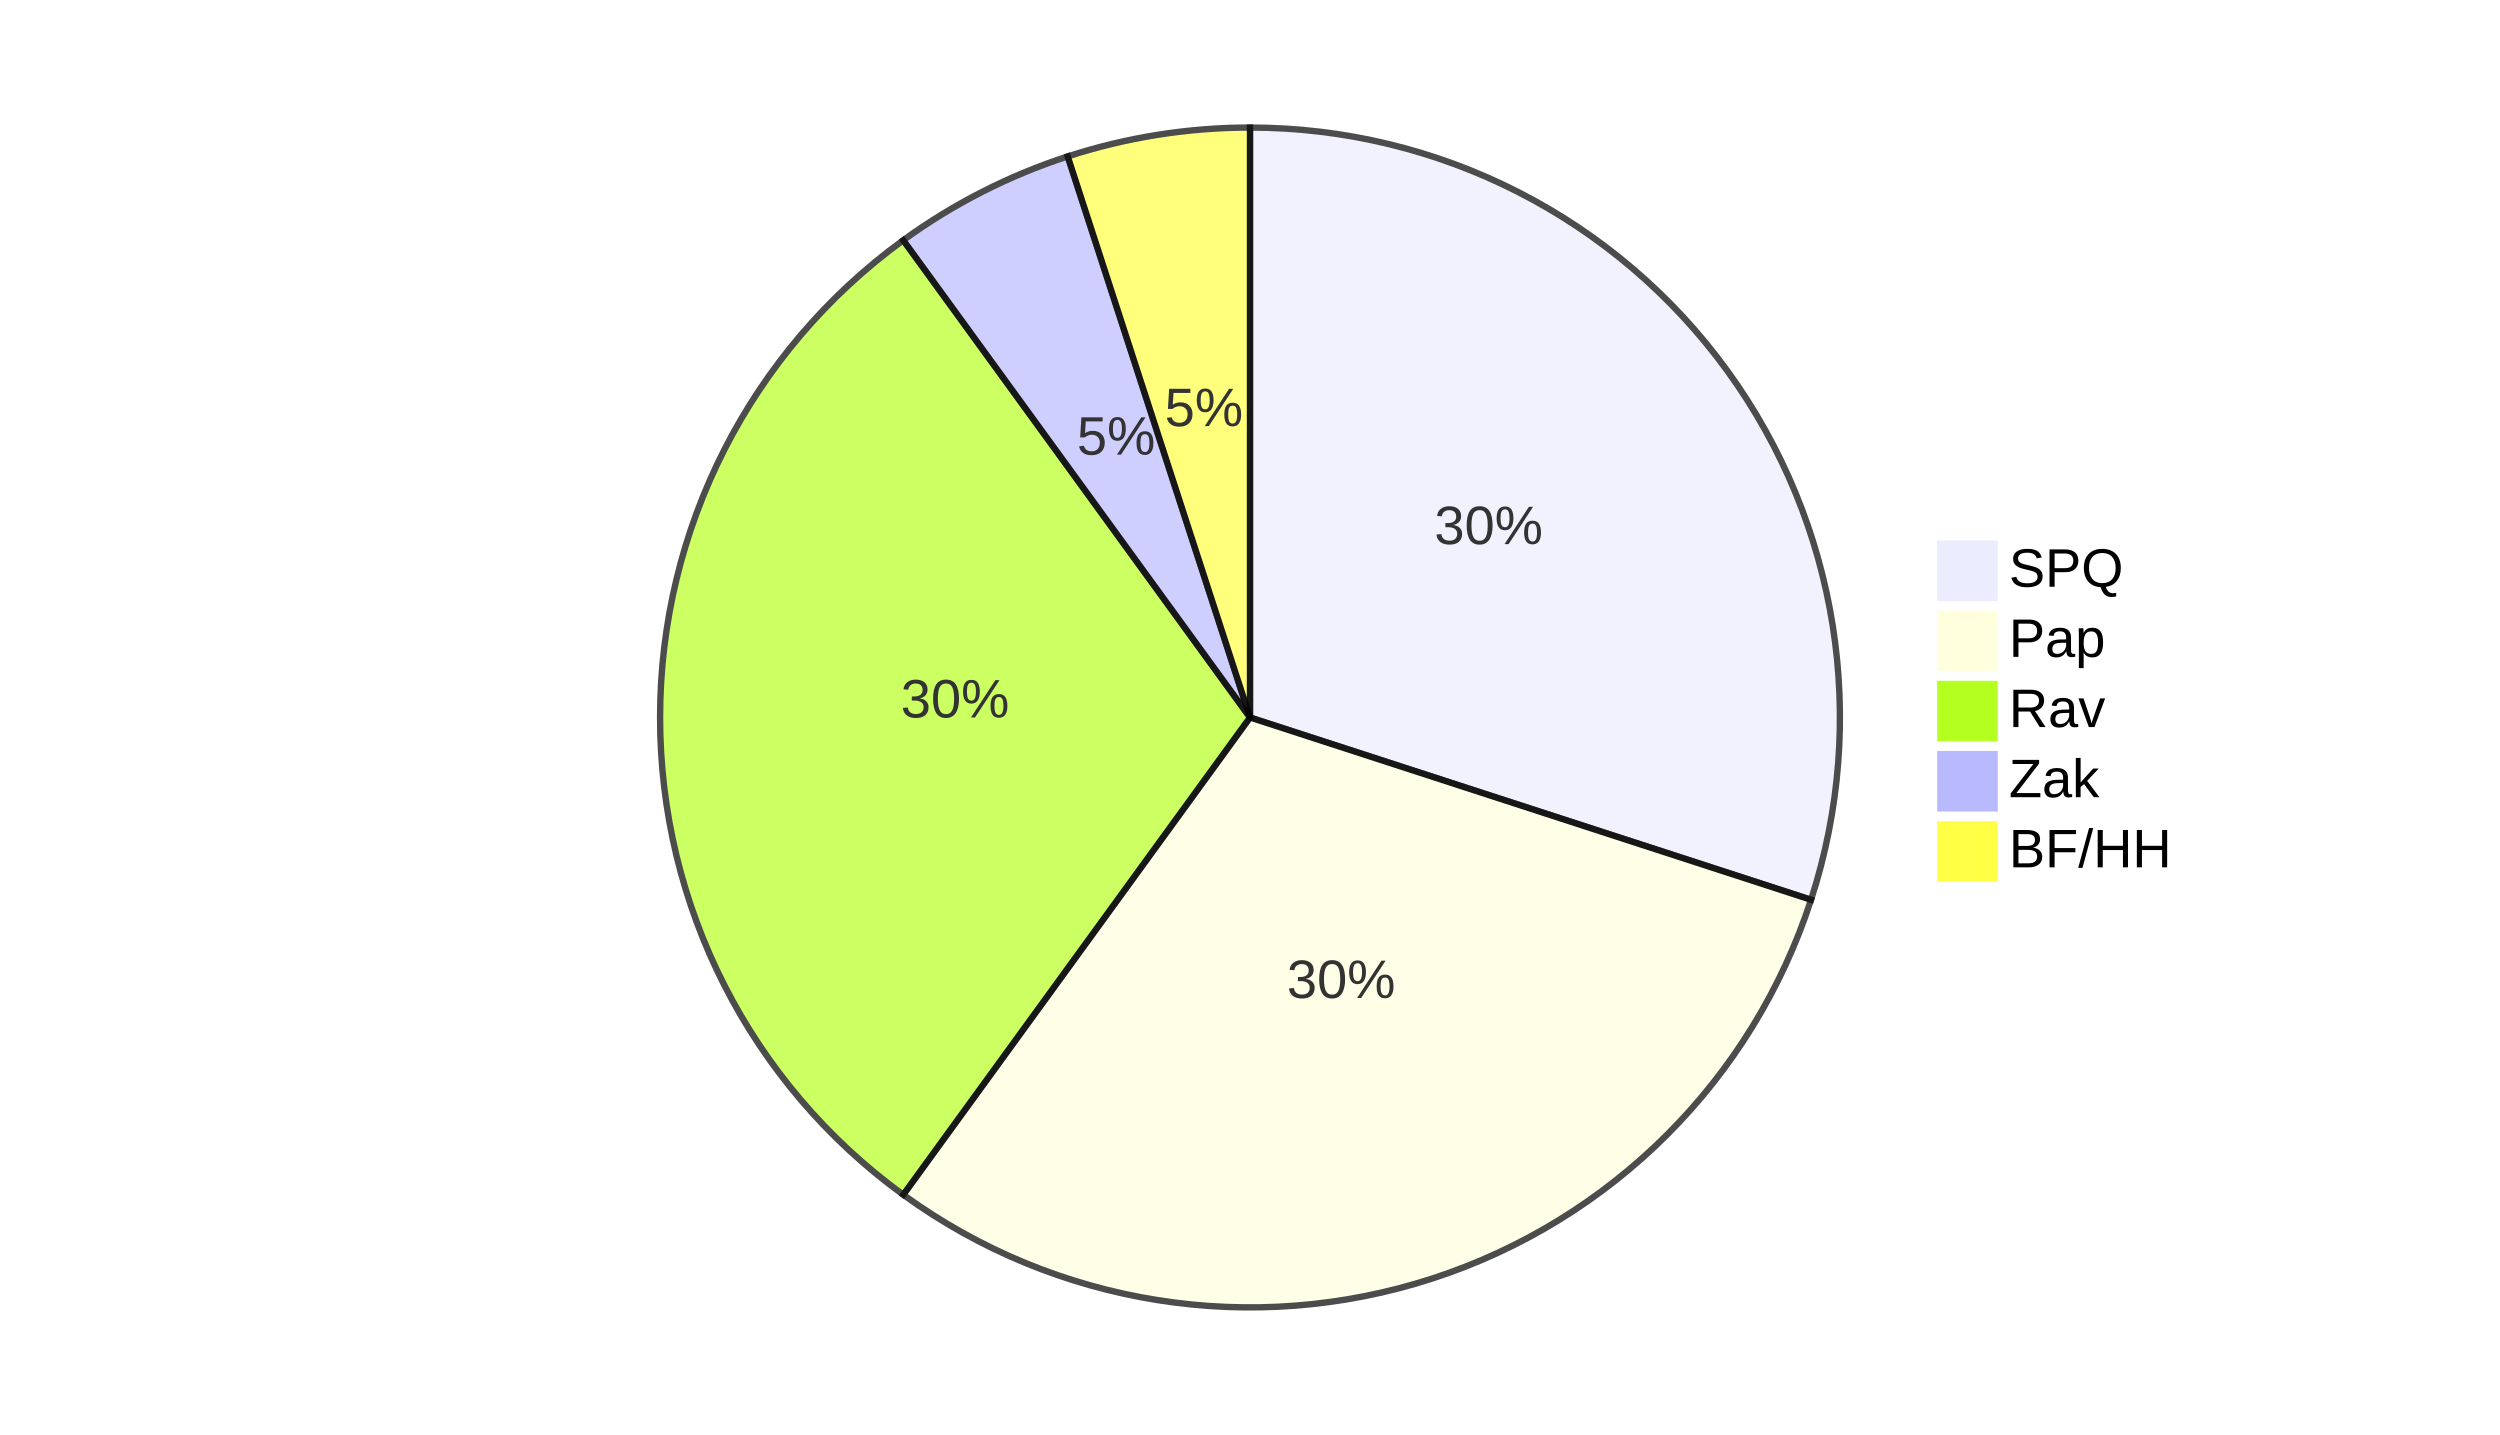
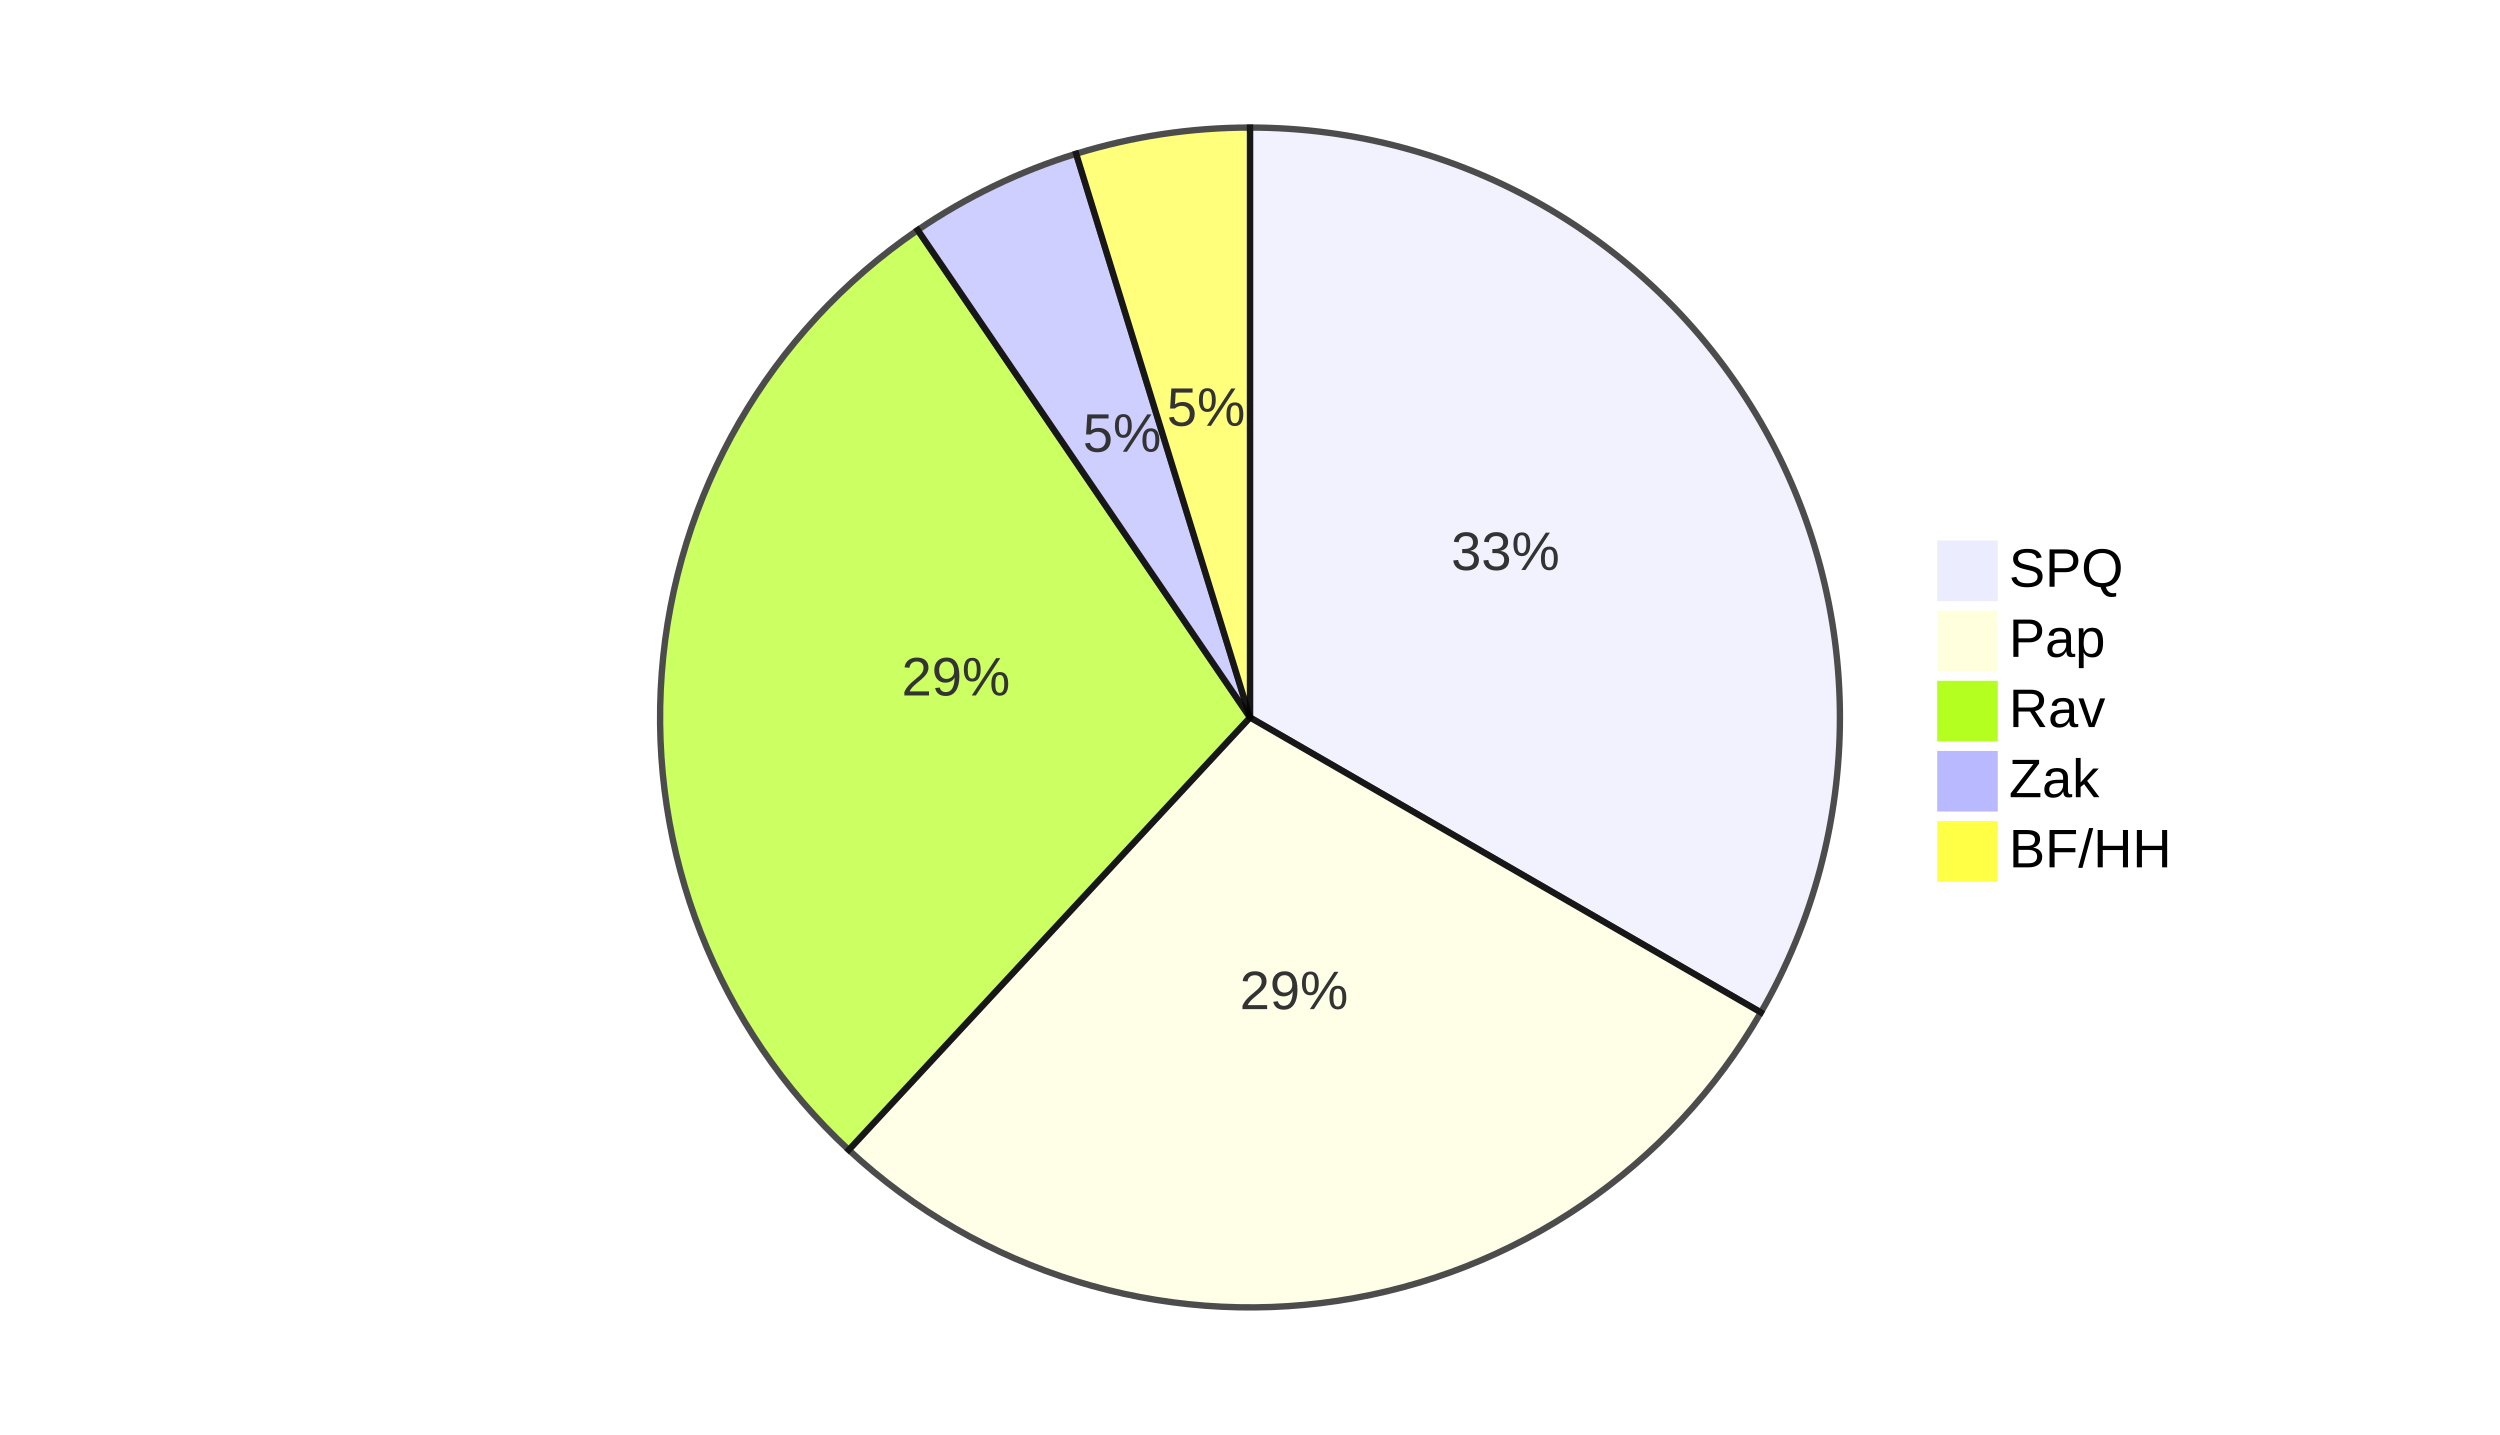
- <svg xmlns="http://www.w3.org/2000/svg" id="mermaid-1637476750926" width="100%" height="450" style="max-width: 784px;" viewBox="0 0 784 450">
-   <style>#mermaid-1637476750926 {font-family:"trebuchet ms",verdana,arial,sans-serif;font-size:16px;fill:#333;}#mermaid-1637476750926 .error-icon{fill:#552222;}#mermaid-1637476750926 .error-text{fill:#552222;stroke:#552222;}#mermaid-1637476750926 .edge-thickness-normal{stroke-width:2px;}#mermaid-1637476750926 .edge-thickness-thick{stroke-width:3.5px;}#mermaid-1637476750926 .edge-pattern-solid{stroke-dasharray:0;}#mermaid-1637476750926 .edge-pattern-dashed{stroke-dasharray:3;}#mermaid-1637476750926 .edge-pattern-dotted{stroke-dasharray:2;}#mermaid-1637476750926 .marker{fill:#333333;stroke:#333333;}#mermaid-1637476750926 .marker.cross{stroke:#333333;}#mermaid-1637476750926 svg{font-family:"trebuchet ms",verdana,arial,sans-serif;font-size:16px;}#mermaid-1637476750926 .pieCircle{stroke:black;stroke-width:2px;opacity:0.7;}#mermaid-1637476750926 .pieTitleText{text-anchor:middle;font-size:25px;fill:black;font-family:"trebuchet ms",verdana,arial,sans-serif;}#mermaid-1637476750926 .slice{font-family:"trebuchet ms",verdana,arial,sans-serif;fill:#333;font-size:17px;}#mermaid-1637476750926 .legend text{fill:black;font-family:"trebuchet ms",verdana,arial,sans-serif;font-size:17px;}#mermaid-1637476750926 :root{--mermaid-font-family:"trebuchet ms",verdana,arial,sans-serif;}</style>
+ <svg xmlns="http://www.w3.org/2000/svg" id="mermaid-1637499466041" width="100%" height="450" style="max-width: 784px;" viewBox="0 0 784 450">
+   <style>#mermaid-1637499466041 {font-family:"trebuchet ms",verdana,arial,sans-serif;font-size:16px;fill:#333;}#mermaid-1637499466041 .error-icon{fill:#552222;}#mermaid-1637499466041 .error-text{fill:#552222;stroke:#552222;}#mermaid-1637499466041 .edge-thickness-normal{stroke-width:2px;}#mermaid-1637499466041 .edge-thickness-thick{stroke-width:3.5px;}#mermaid-1637499466041 .edge-pattern-solid{stroke-dasharray:0;}#mermaid-1637499466041 .edge-pattern-dashed{stroke-dasharray:3;}#mermaid-1637499466041 .edge-pattern-dotted{stroke-dasharray:2;}#mermaid-1637499466041 .marker{fill:#333333;stroke:#333333;}#mermaid-1637499466041 .marker.cross{stroke:#333333;}#mermaid-1637499466041 svg{font-family:"trebuchet ms",verdana,arial,sans-serif;font-size:16px;}#mermaid-1637499466041 .pieCircle{stroke:black;stroke-width:2px;opacity:0.7;}#mermaid-1637499466041 .pieTitleText{text-anchor:middle;font-size:25px;fill:black;font-family:"trebuchet ms",verdana,arial,sans-serif;}#mermaid-1637499466041 .slice{font-family:"trebuchet ms",verdana,arial,sans-serif;fill:#333;font-size:17px;}#mermaid-1637499466041 .legend text{fill:black;font-family:"trebuchet ms",verdana,arial,sans-serif;font-size:17px;}#mermaid-1637499466041 :root{--mermaid-font-family:"trebuchet ms",verdana,arial,sans-serif;}</style>
  <g />
  <g transform="translate(392,225)">
-     <path d="M1.1327982892113017e-14,-185A185,185,0,0,1,175.945,57.168L0,0Z" fill="#ECECFF" class="pieCircle" />
-     <path d="M175.945,57.168A185,185,0,0,1,-108.74,149.668L0,0Z" fill="#ffffde" class="pieCircle" />
-     <path d="M-108.74,149.668A185,185,0,0,1,-108.74,-149.668L0,0Z" fill="hsl(80, 100%, 56.275%)" class="pieCircle" />
-     <path d="M-108.74,-149.668A185,185,0,0,1,-57.168,-175.945L0,0Z" fill="hsl(240, 100%, 86.275%)" class="pieCircle" />
-     <path d="M-57.168,-175.945A185,185,0,0,1,-3.398394867633905e-14,-185L0,0Z" fill="hsl(60, 100%, 63.529%)" class="pieCircle" />
-     <text transform="translate(74.83407,-54.37014)" class="slice" style="text-anchor: middle;">30%</text>
-     <text transform="translate(28.58407,87.97273)" class="slice" style="text-anchor: middle;">30%</text>
-     <text transform="translate(-92.5,1.1327982892113017e-14)" class="slice" style="text-anchor: middle;">30%</text>
-     <text transform="translate(-41.99412,-82.4181)" class="slice" style="text-anchor: middle;">5%</text>
-     <text transform="translate(-14.47019,-91.36117)" class="slice" style="text-anchor: middle;">5%</text>
+     <path d="M1.1327982892113017e-14,-185A185,185,0,0,1,160.215,92.5L0,0Z" fill="#ECECFF" class="pieCircle" />
+     <path d="M160.215,92.5A185,185,0,0,1,-125.832,135.615L0,0Z" fill="#ffffde" class="pieCircle" />
+     <path d="M-125.832,135.615A185,185,0,0,1,-104.214,-152.854L0,0Z" fill="hsl(80, 100%, 56.275%)" class="pieCircle" />
+     <path d="M-104.214,-152.854A185,185,0,0,1,-54.53,-176.781L0,0Z" fill="hsl(240, 100%, 86.275%)" class="pieCircle" />
+     <path d="M-54.53,-176.781A185,185,0,0,1,1.303290589681841e-13,-185L0,0Z" fill="hsl(60, 100%, 63.529%)" class="pieCircle" />
+     <text transform="translate(80.10735,-46.25)" class="slice" style="text-anchor: middle;">33%</text>
+     <text transform="translate(13.78641,91.46685)" class="slice" style="text-anchor: middle;">29%</text>
+     <text transform="translate(-92.24135,-6.912534)" class="slice" style="text-anchor: middle;">29%</text>
+     <text transform="translate(-40.13425,-83.33962)" class="slice" style="text-anchor: middle;">5%</text>
+     <text transform="translate(-13.78641,-91.46685)" class="slice" style="text-anchor: middle;">5%</text>
    <text x="0" y="-200" class="pieTitleText" />
    <g class="legend" transform="translate(216,-55)">
      <rect width="18" height="18" style="fill: rgb(236, 236, 255); stroke: rgb(236, 236, 255);" />
      <text x="22" y="14">SPQ</text>
    </g>
    <g class="legend" transform="translate(216,-33)">
      <rect width="18" height="18" style="fill: rgb(255, 255, 222); stroke: rgb(255, 255, 222);" />
      <text x="22" y="14">Pap</text>
    </g>
    <g class="legend" transform="translate(216,-11)">
      <rect width="18" height="18" style="fill: rgb(181, 255, 32); stroke: rgb(181, 255, 32);" />
      <text x="22" y="14">Rav</text>
    </g>
    <g class="legend" transform="translate(216,11)">
      <rect width="18" height="18" style="fill: rgb(185, 185, 255); stroke: rgb(185, 185, 255);" />
      <text x="22" y="14">Zak</text>
    </g>
    <g class="legend" transform="translate(216,33)">
      <rect width="18" height="18" style="fill: rgb(255, 255, 69); stroke: rgb(255, 255, 69);" />
      <text x="22" y="14">BF/HH</text>
    </g>
  </g>
</svg>
